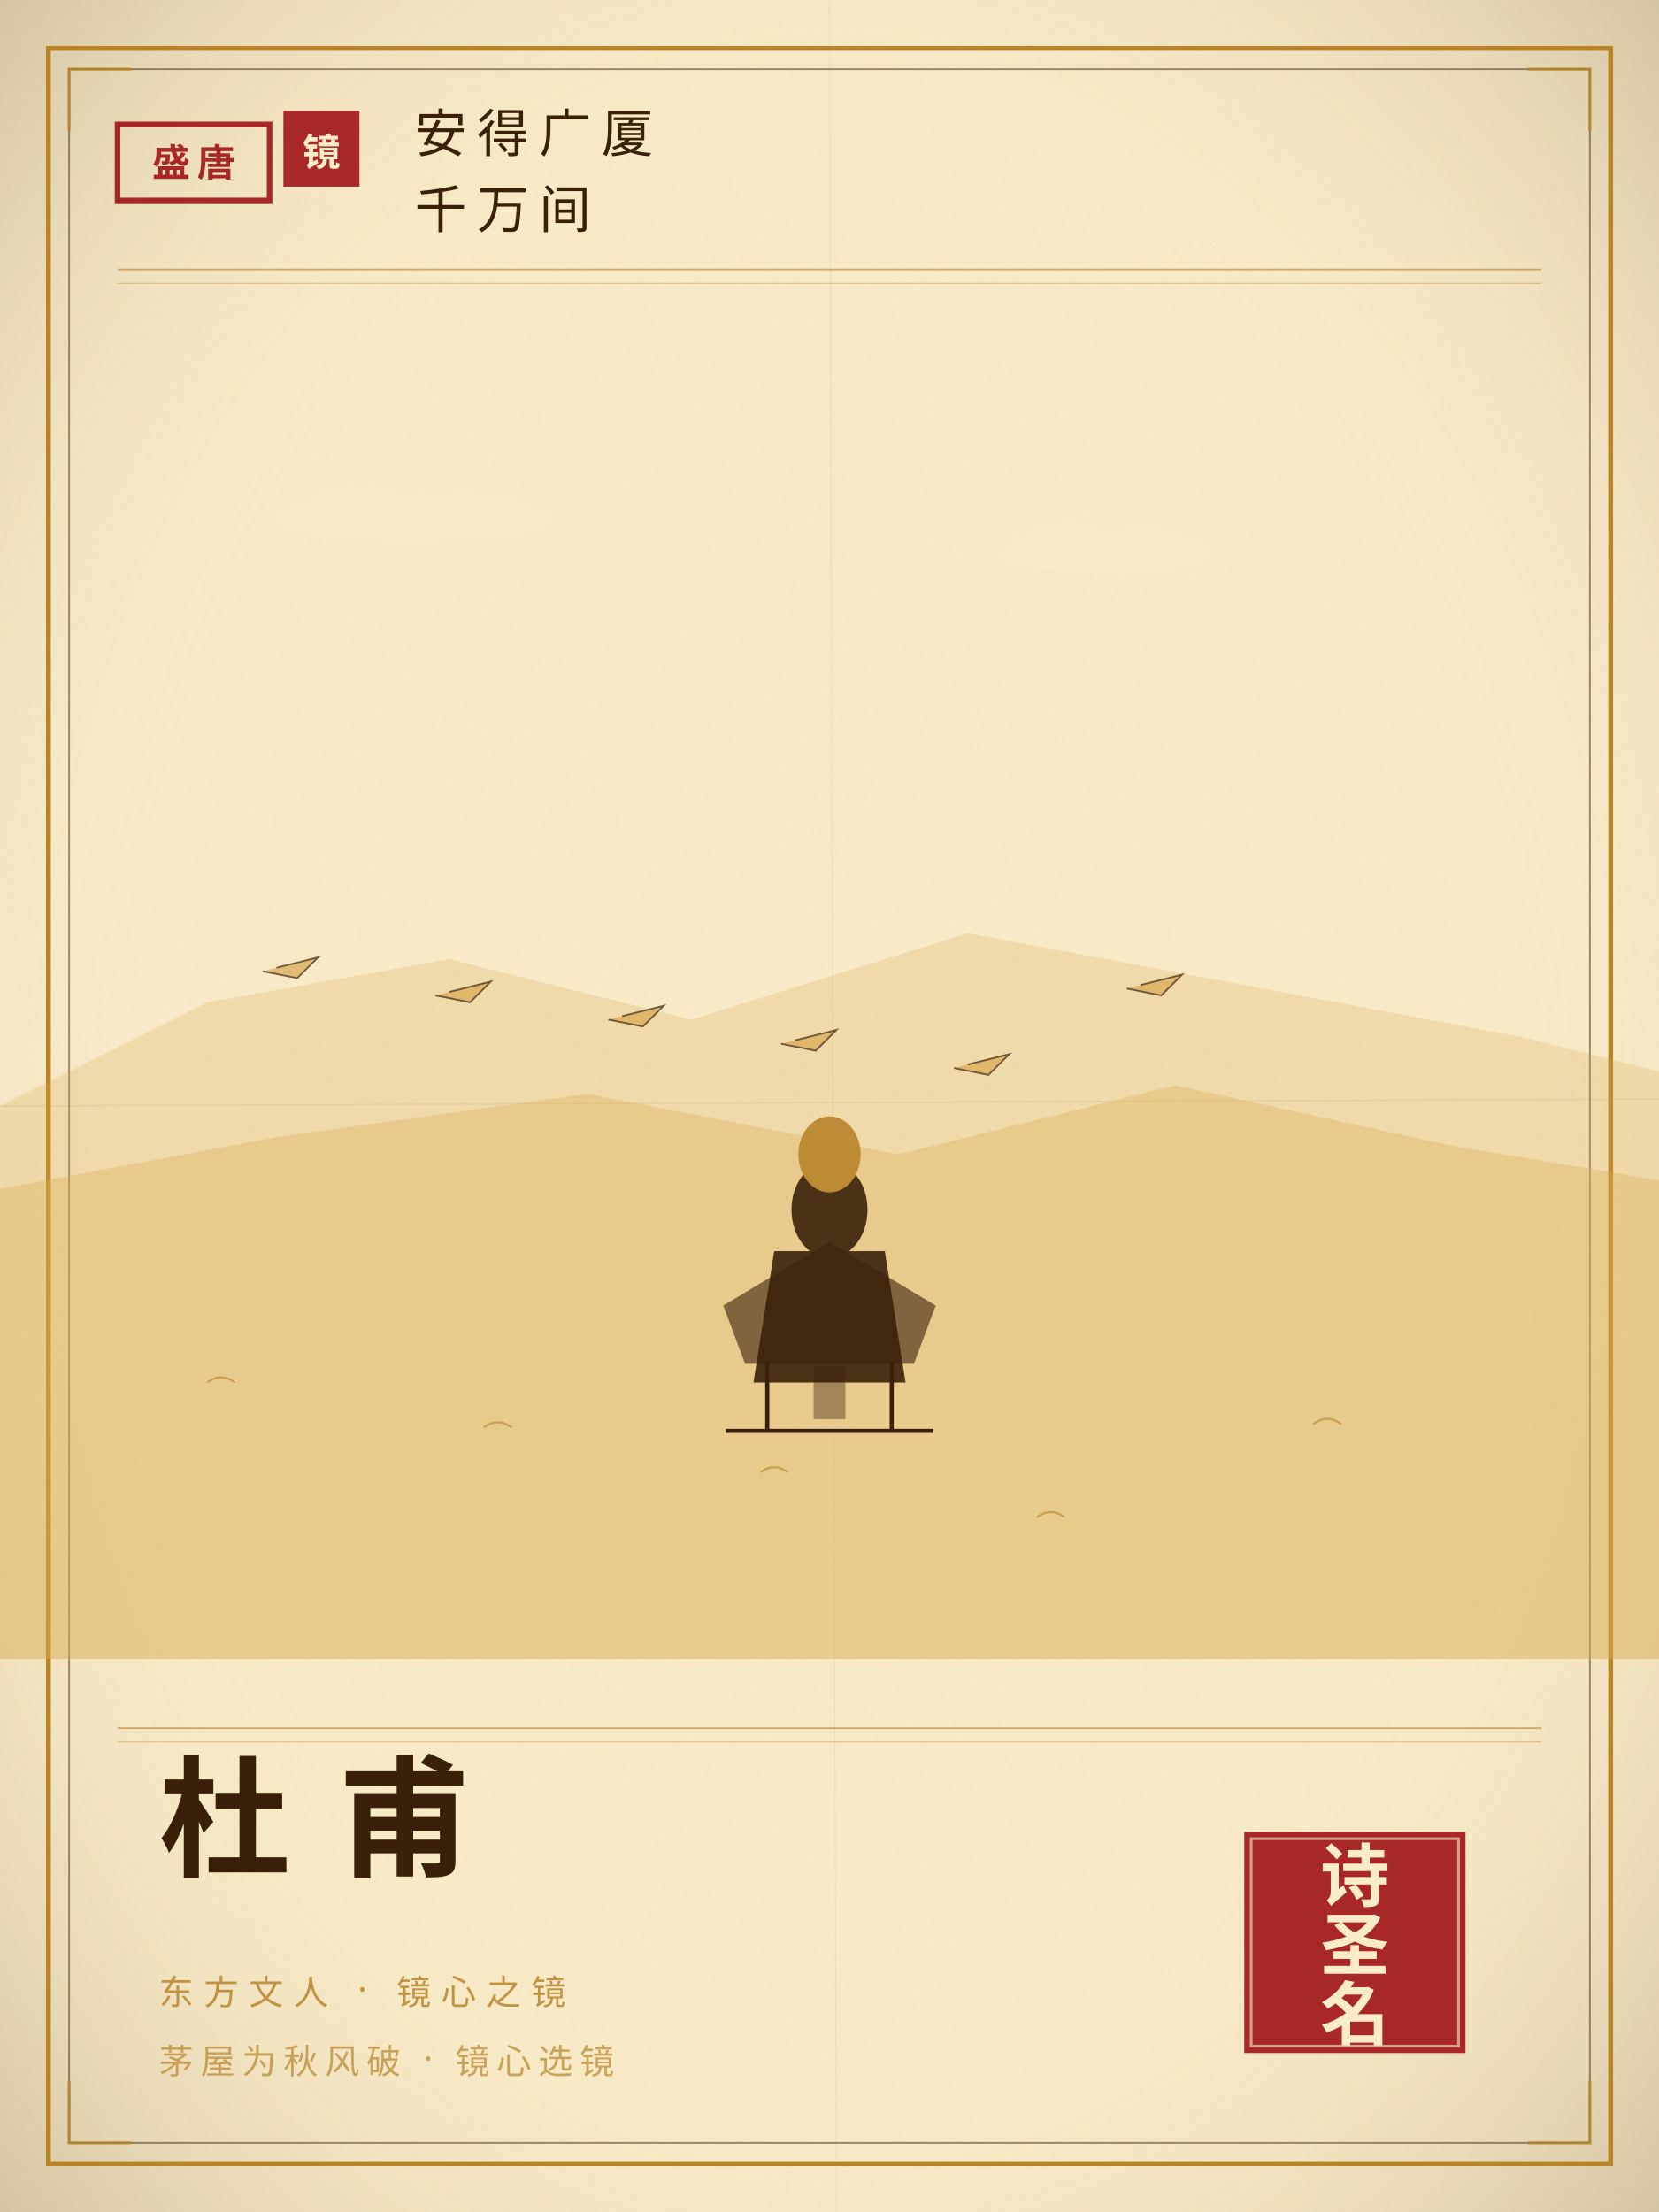
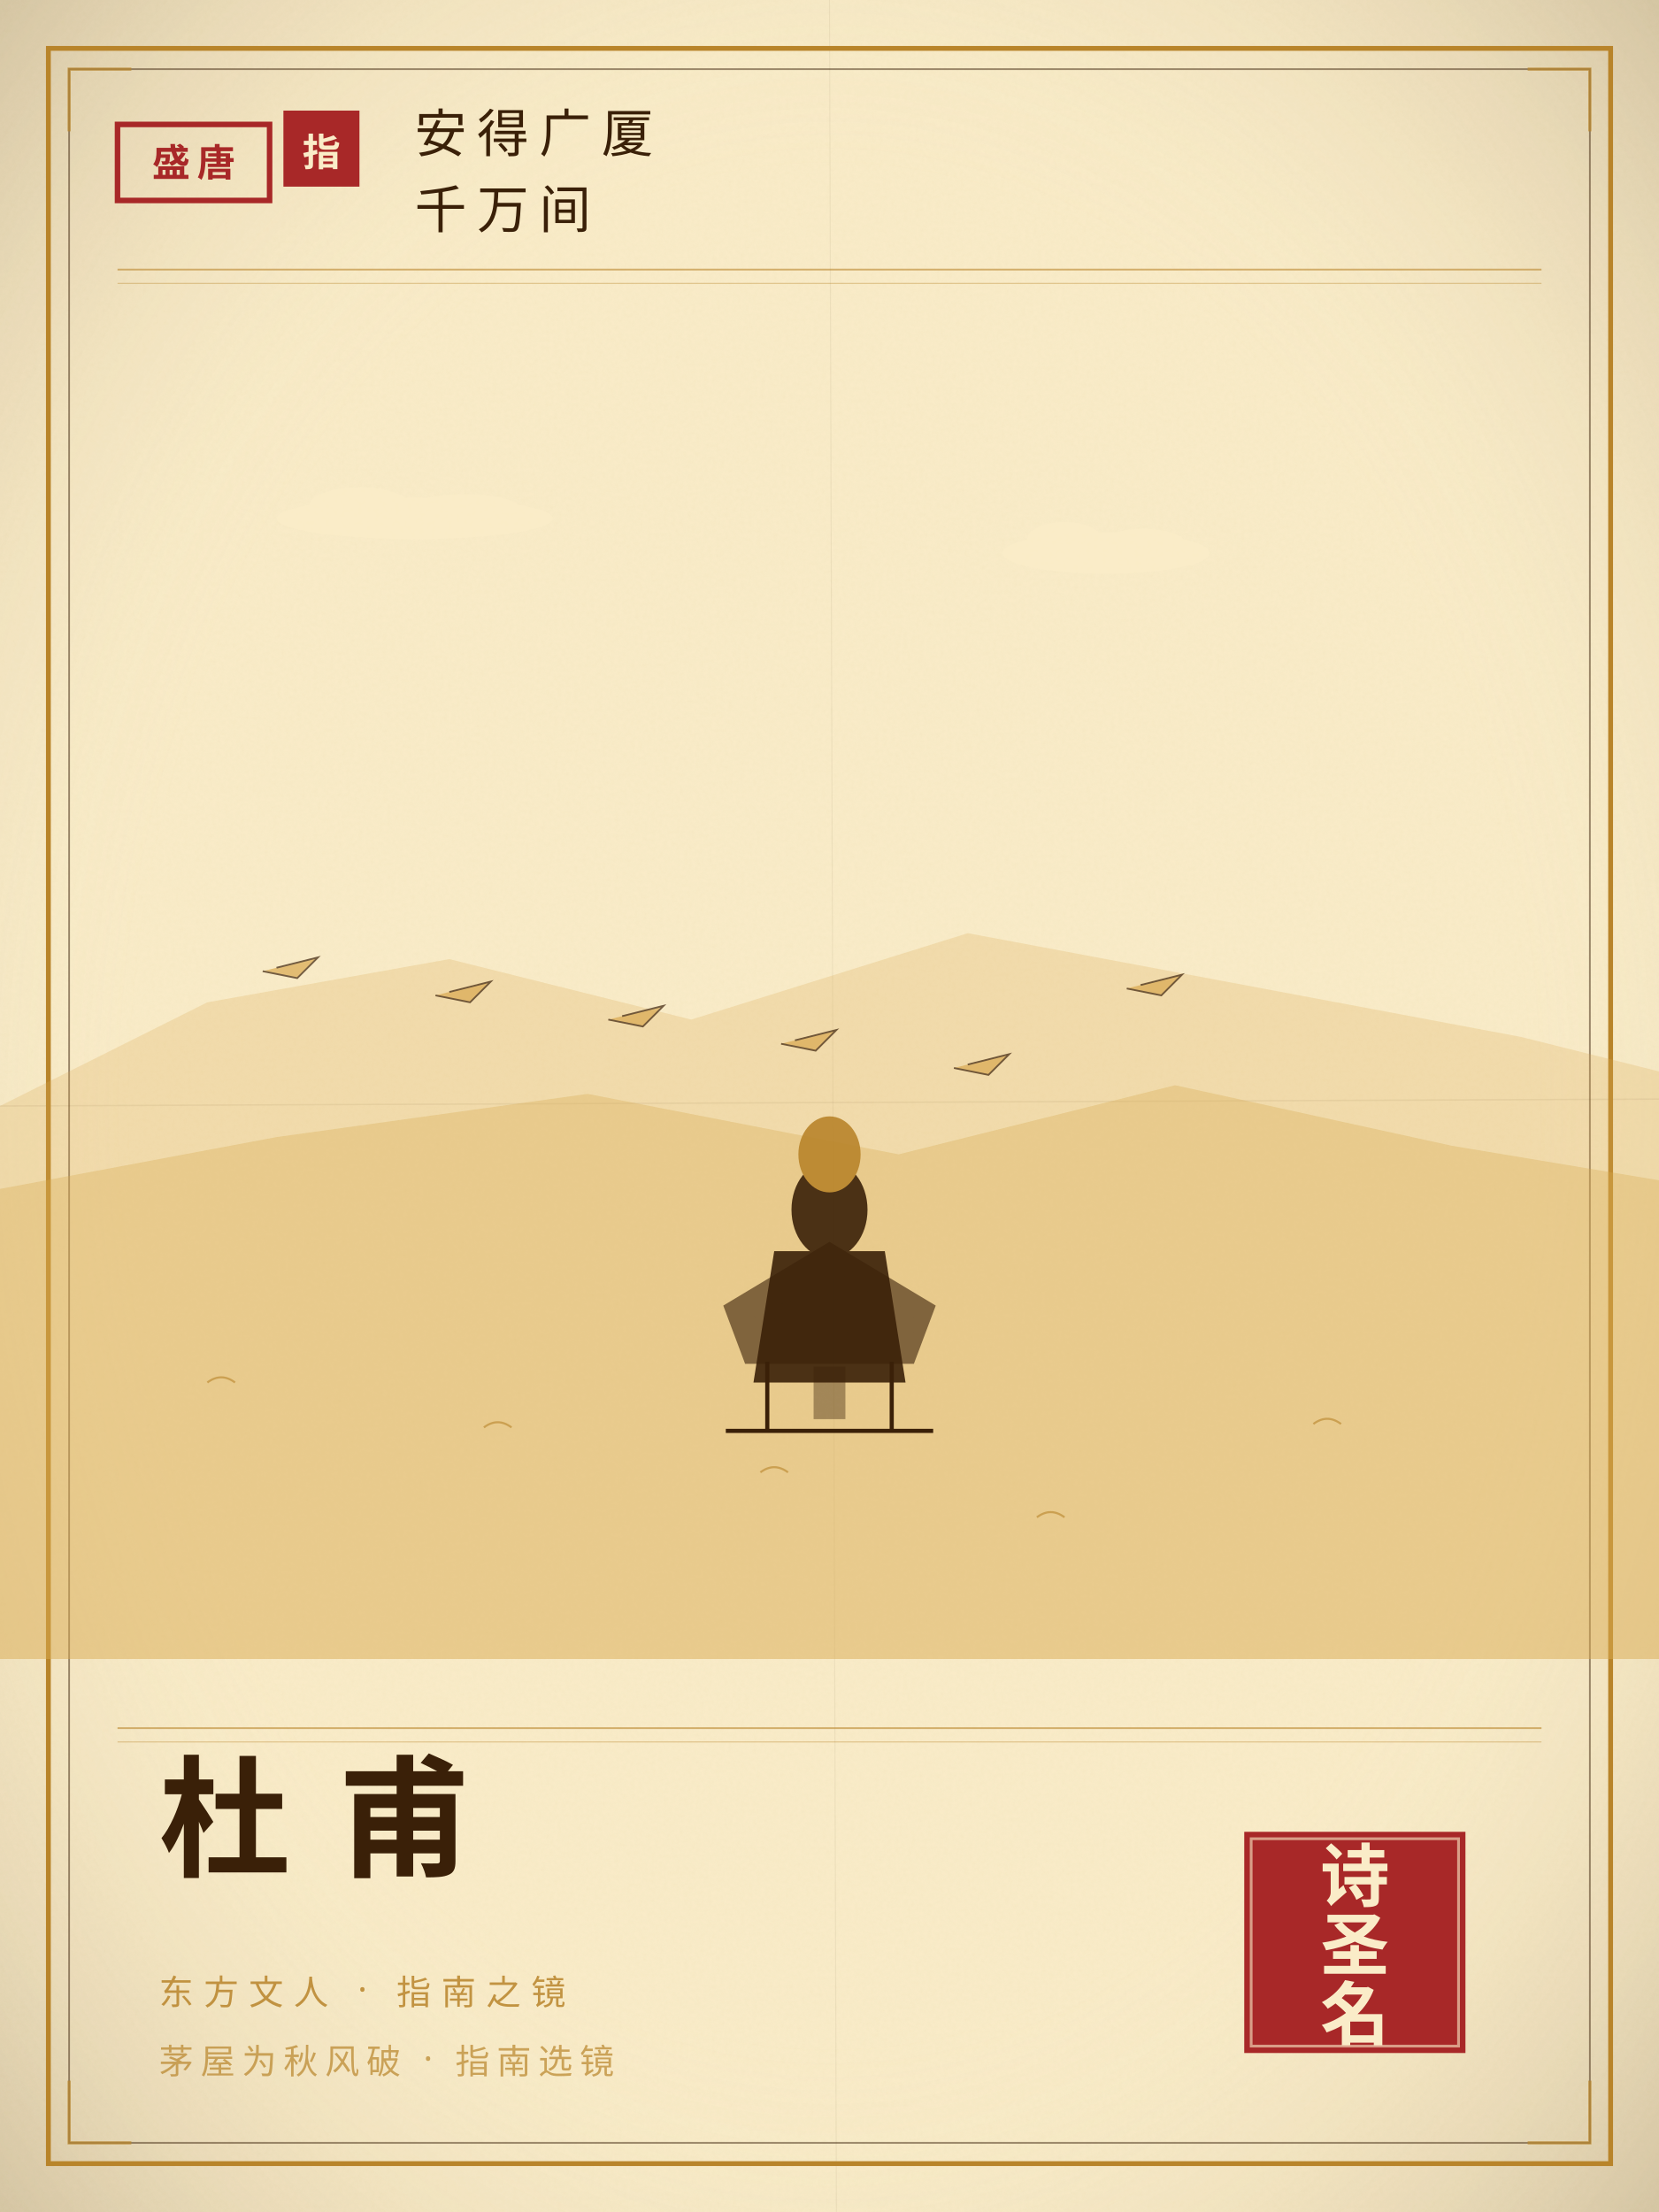
<svg xmlns="http://www.w3.org/2000/svg" viewBox="0 0 480 640" width="480" height="640" preserveAspectRatio="xMidYMid meet">
  <defs>
    <filter id="ink-53" x="-10%" y="-10%" width="120%" height="120%">
      <feTurbulence type="fractalNoise" baseFrequency="0.022" numOctaves="2" seed="53" result="noise" />
      <feDisplacementMap in="SourceGraphic" in2="noise" scale="2.4" />
    </filter>
    <filter id="ink-strong-53" x="-10%" y="-10%" width="120%" height="120%">
      <feTurbulence type="fractalNoise" baseFrequency="0.045" numOctaves="3" seed="60" result="noise" />
      <feDisplacementMap in="SourceGraphic" in2="noise" scale="3.6" />
    </filter>
    <filter id="wash-53" x="-20%" y="-20%" width="140%" height="140%">
      <feTurbulence type="fractalNoise" baseFrequency="0.018" numOctaves="2" seed="56" result="t" />
      <feDisplacementMap in="SourceGraphic" in2="t" scale="6" />
      <feGaussianBlur stdDeviation="0.6" />
    </filter>
    <filter id="haze-53">
      <feGaussianBlur stdDeviation="2.4" />
    </filter>
    <filter id="paper-53" x="0%" y="0%" width="100%" height="100%">
      <feTurbulence type="fractalNoise" baseFrequency="0.85" numOctaves="2" seed="64" result="grain" />
      <feColorMatrix in="grain" type="matrix" values="0 0 0 0 0.45                 0 0 0 0 0.35                 0 0 0 0 0.20                 0 0 0 0.10 0" />
    </filter>
  </defs>
  <rect x="0" y="0" width="480" height="640" fill="#faecc8" />
  <rect x="0" y="0" width="480" height="640" fill="#faecc8" filter="url(#paper-53)" opacity="0.55" />
  <radialGradient id="vignette-53" cx="50%" cy="50%" r="70%">
    <stop offset="60%" stop-color="#faecc8" stop-opacity="0" />
    <stop offset="100%" stop-color="#3a2008" stop-opacity="0.18" />
  </radialGradient>
  <rect x="0" y="0" width="480" height="640" fill="url(#vignette-53)" />
  <path d="M 0 320 L 480 318" stroke="#3a2008" stroke-width="0.4" opacity="0.08" />
  <path d="M 240 0 L 242 640" stroke="#3a2008" stroke-width="0.3" opacity="0.06" />
  <rect x="14" y="14" width="452" height="612" fill="none" stroke="#b8842a" stroke-width="1.4" />
  <rect x="20" y="20" width="440" height="600" fill="none" stroke="#3a2008" stroke-width="0.5" opacity="0.5" />
  <g stroke="#b8842a" stroke-width="0.9" fill="none" opacity="0.7">
    <path d="M 20 38 L 20 20 L 38 20" />
    <path d="M 442 20 L 460 20 L 460 38" />
    <path d="M 460 602 L 460 620 L 442 620" />
    <path d="M 38 620 L 20 620 L 20 602" />
  </g>
  <g>
    <g transform="translate(34 36)">
      <rect x="0" y="0" width="44" height="22" fill="none" stroke="#a82828" stroke-width="1.6" />
      <text x="22" y="15" text-anchor="middle" font-family="STKaiti, KaiTi, serif" font-size="11" fill="#a82828" letter-spacing="2" font-weight="600">盛唐</text>
    </g>
    <g transform="translate(82 32)">
      <rect x="0" y="0" width="22" height="22" fill="#a82828" />
-       <text x="11" y="16" text-anchor="middle" font-family="serif" font-size="11" fill="#faecc8" font-weight="700">镜</text>
+       <text x="11" y="16" text-anchor="middle" font-family="serif" font-size="11" fill="#faecc8" font-weight="700">指</text>
    </g>
    <g transform="translate(120 44)">
      <text font-family="STKaiti, KaiTi, serif" font-size="15" fill="#3a2008" letter-spacing="3" font-weight="500">
        <tspan x="0" dy="0">安得广厦</tspan>
        <tspan x="0" dy="22">千万间</tspan>
      </text>
    </g>
    <line x1="34" y1="78" x2="446" y2="78" stroke="#b8842a" stroke-width="0.5" opacity="0.6" />
    <line x1="34" y1="82" x2="446" y2="82" stroke="#b8842a" stroke-width="0.3" opacity="0.4" />
  </g>
  <g>
    <g filter="url(#haze-50)" opacity="0.7">
      <path d="M 0 320 L 60 290 L 130 277.5 L 200 295 L 280 270 L 360 285 L 440 300 L 480 310 L 480 480 L 0 480 Z" fill="#d8a850" opacity="0.35" />
      <path d="M 0 344 L 80 329 L 170 316.5 L 260 334 L 340 314 L 420 331.5 L 480 341.5 L 480 480 L 0 480 Z" fill="#d8a850" opacity="0.55" />
    </g>
    <g fill="#faecc8" opacity="0.85">
      <ellipse cx="120" cy="150" rx="40" ry="6" />
      <ellipse cx="104" cy="146" rx="14.4" ry="5" />
      <ellipse cx="134.4" cy="147" rx="16" ry="4" />
    </g>
    <g fill="#faecc8" opacity="0.85">
      <ellipse cx="320" cy="160" rx="30" ry="6" />
      <ellipse cx="308" cy="156" rx="10.8" ry="5" />
      <ellipse cx="330.8" cy="157" rx="12" ry="4" />
    </g>
    <g stroke="#3a2008" stroke-width="1.2" fill="none">
      <path d="M 210 378 L 240 360 L 270 378 L 264 394 L 216 394 Z" fill="#3a2008" opacity="0.6" />
      <line x1="222" y1="394" x2="222" y2="414" />
      <line x1="258" y1="394" x2="258" y2="414" />
      <line x1="210" y1="414" x2="270" y2="414" />
      <rect x="236" y="396" width="8" height="14" fill="#3a2008" opacity="0.4" />
    </g>
    <g>
      <path d="M 80 280 l 12 -3 l -6 6 l -10 -2" fill="#d8a850" stroke="#3a2008" stroke-width="0.5" opacity="0.7" />
      <path d="M 130 287 l 12 -3 l -6 6 l -10 -2" fill="#d8a850" stroke="#3a2008" stroke-width="0.5" opacity="0.7" />
      <path d="M 180 294 l 12 -3 l -6 6 l -10 -2" fill="#d8a850" stroke="#3a2008" stroke-width="0.5" opacity="0.7" />
      <path d="M 230 301 l 12 -3 l -6 6 l -10 -2" fill="#d8a850" stroke="#3a2008" stroke-width="0.5" opacity="0.7" />
      <path d="M 280 308 l 12 -3 l -6 6 l -10 -2" fill="#d8a850" stroke="#3a2008" stroke-width="0.5" opacity="0.7" />
      <path d="M 330 285 l 12 -3 l -6 6 l -10 -2" fill="#d8a850" stroke="#3a2008" stroke-width="0.5" opacity="0.7" />
    </g>
    <g transform="translate(240 350)" fill="#3a2008" opacity="0.9">
      <ellipse cx="0" cy="0" rx="11" ry="14" />
      <path d="M -16 12 L -22 50 L 22 50 L 16 12 Z" />
      <ellipse cx="0" cy="-16" rx="9" ry="11" fill="#b8842a" />
    </g>
    <g opacity="0.6">
      <path d="M 60 400 q 4 -3 8 0" stroke="#b8842a" stroke-width="0.6" fill="none" />
      <path d="M 140 413 q 4 -3 8 0" stroke="#b8842a" stroke-width="0.6" fill="none" />
      <path d="M 220 426 q 4 -3 8 0" stroke="#b8842a" stroke-width="0.6" fill="none" />
      <path d="M 300 439 q 4 -3 8 0" stroke="#b8842a" stroke-width="0.6" fill="none" />
      <path d="M 380 412 q 4 -3 8 0" stroke="#b8842a" stroke-width="0.6" fill="none" />
    </g>
  </g>
  <g>
    <line x1="34" y1="500" x2="446" y2="500" stroke="#b8842a" stroke-width="0.5" opacity="0.6" />
    <line x1="34" y1="504" x2="446" y2="504" stroke="#b8842a" stroke-width="0.3" opacity="0.4" />
    <g transform="translate(46 540)">
      <text font-family="STKaiti, KaiTi, serif" font-size="38" fill="#3a2008" letter-spacing="14" font-weight="700">杜甫</text>
-       <text x="0" y="40" font-family="STKaiti, KaiTi, serif" font-size="10" fill="#b8842a" letter-spacing="3" opacity="0.85">东方文人 · 镜心之镜</text>
+       <text x="0" y="40" font-family="STKaiti, KaiTi, serif" font-size="10" fill="#b8842a" letter-spacing="3" opacity="0.85">东方文人 · 指南之镜</text>
    </g>
    <g transform="translate(360 530)">
      <rect x="0" y="0" width="64" height="64" fill="#a82828" filter="url(#ink-27)" />
      <rect x="2" y="2" width="60" height="60" fill="none" stroke="#faecc8" stroke-width="0.8" opacity="0.6" />
      <text x="32" y="20" text-anchor="middle" font-family="serif" font-size="20" fill="#faecc8" font-weight="900">诗</text>
      <text x="32" y="40" text-anchor="middle" font-family="serif" font-size="20" fill="#faecc8" font-weight="900">圣</text>
      <text x="32" y="60" text-anchor="middle" font-family="serif" font-size="20" fill="#faecc8" font-weight="900">名</text>
    </g>
  </g>
  <g transform="translate(46 600)">
-     <text font-family="STKaiti, KaiTi, serif" font-size="10" fill="#b8842a" letter-spacing="2" opacity="0.7">茅屋为秋风破 · 镜心选镜</text>
+     <text font-family="STKaiti, KaiTi, serif" font-size="10" fill="#b8842a" letter-spacing="2" opacity="0.7">茅屋为秋风破 · 指南选镜</text>
  </g>
</svg>
